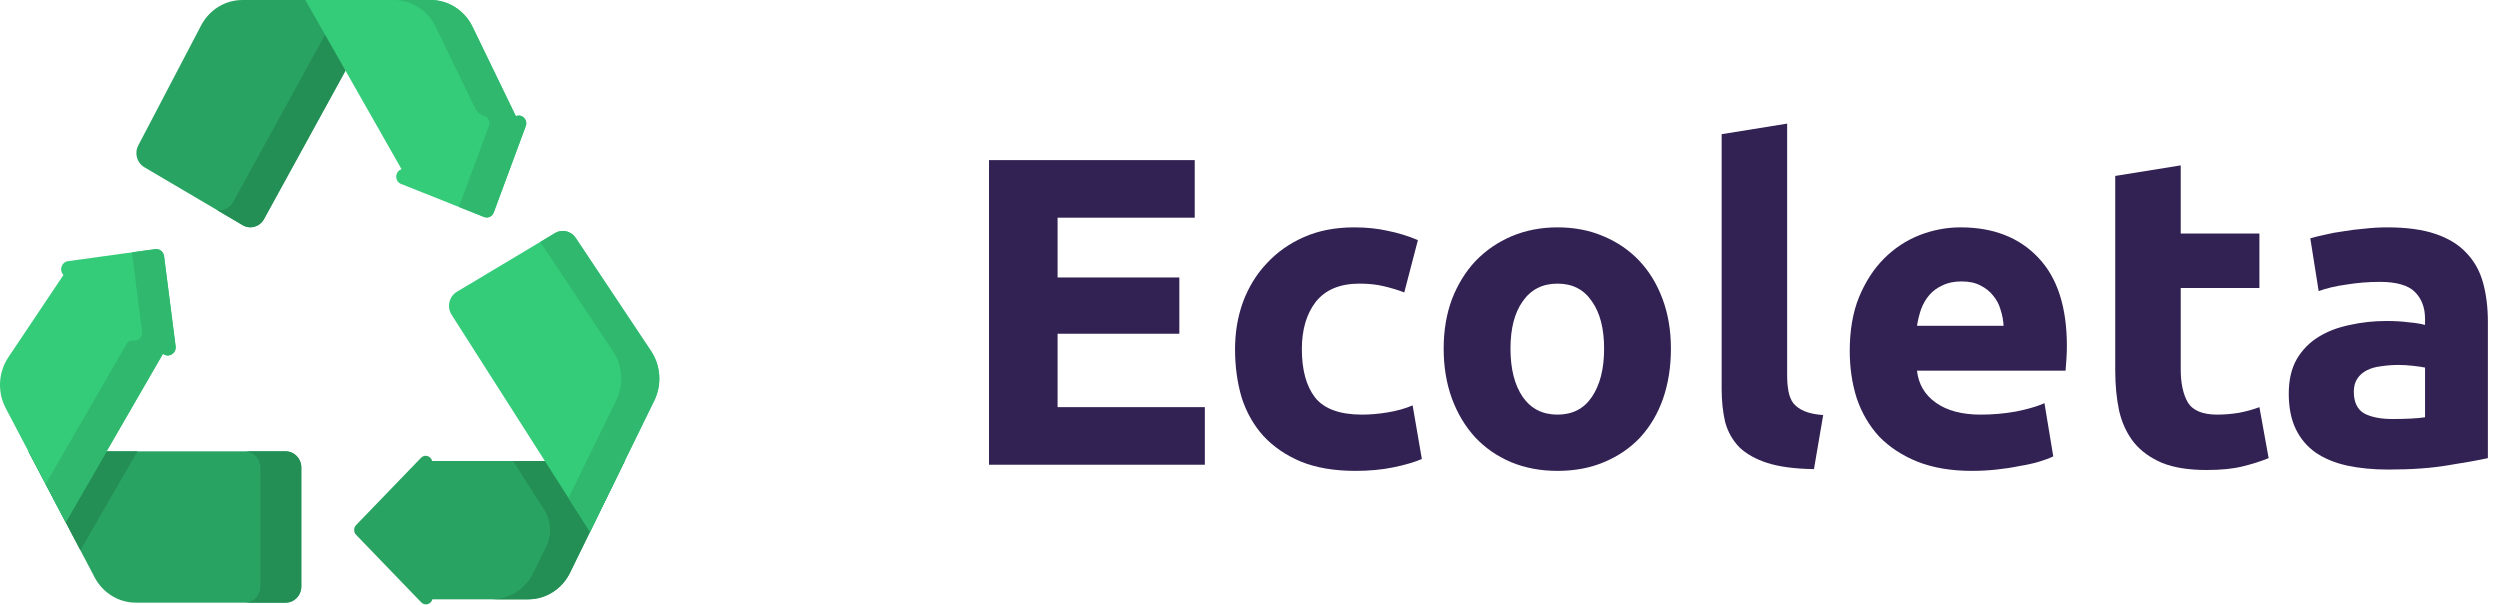
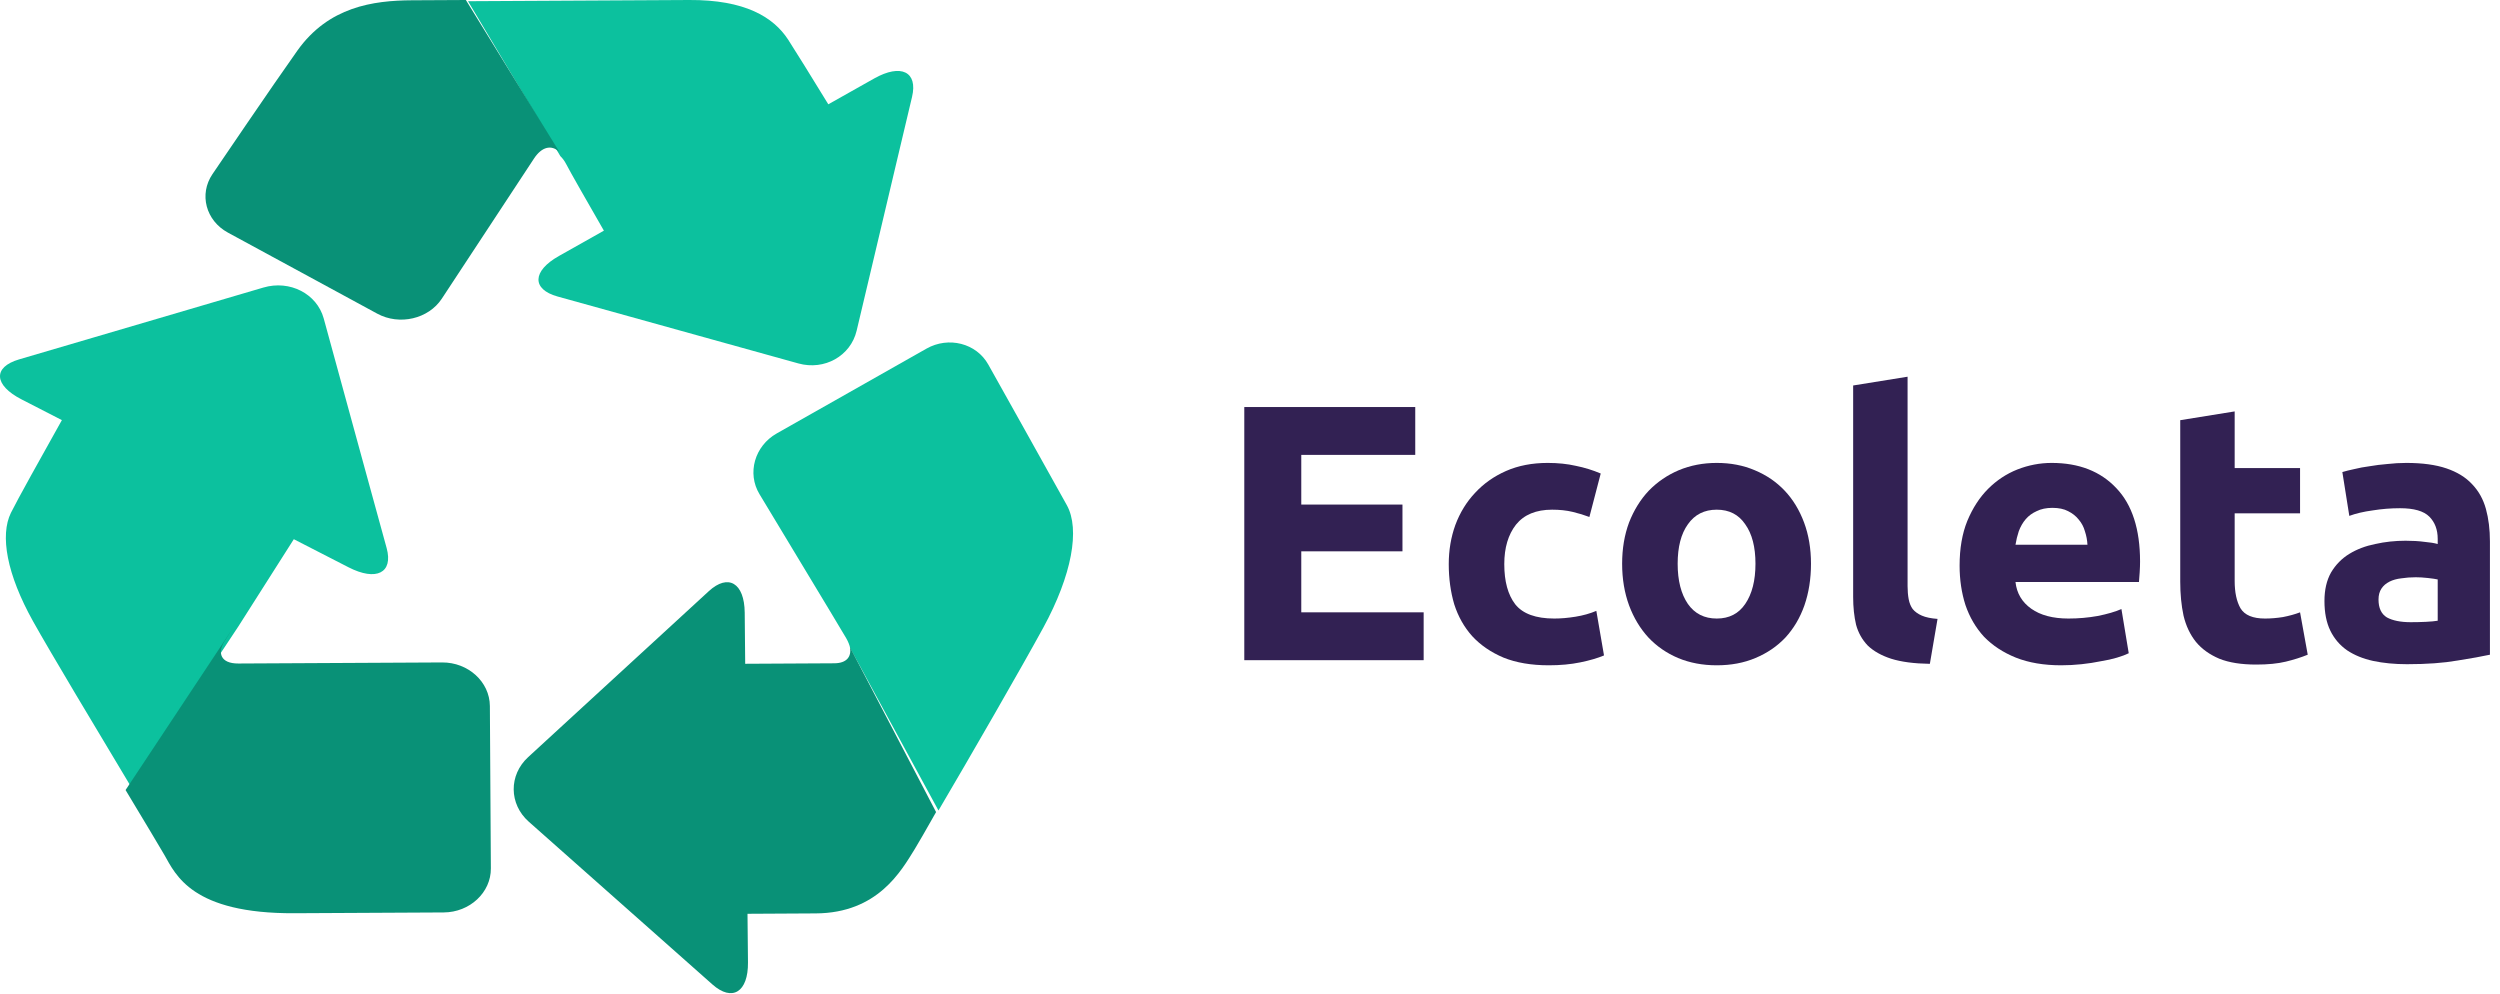
- <svg xmlns="http://www.w3.org/2000/svg" width="182" height="44" viewBox="0 0 182 44" fill="none">
-   <path d="M72 33.832V11.656H86.976V15.848H76.992V20.2H85.856V24.296H76.992V29.64H87.712V33.832H72Z" fill="#322153" />
-   <path d="M89.911 25.416C89.911 24.2 90.103 23.059 90.487 21.992C90.893 20.904 91.469 19.965 92.215 19.176C92.962 18.365 93.869 17.725 94.935 17.256C96.002 16.787 97.218 16.552 98.583 16.552C99.479 16.552 100.301 16.637 101.047 16.808C101.794 16.957 102.519 17.181 103.223 17.48L102.231 21.288C101.783 21.117 101.293 20.968 100.759 20.84C100.226 20.712 99.629 20.648 98.967 20.648C97.559 20.648 96.503 21.085 95.799 21.96C95.117 22.835 94.775 23.987 94.775 25.416C94.775 26.931 95.095 28.104 95.735 28.936C96.397 29.768 97.538 30.184 99.159 30.184C99.735 30.184 100.354 30.131 101.015 30.024C101.677 29.917 102.285 29.747 102.839 29.512L103.511 33.416C102.957 33.651 102.263 33.853 101.431 34.024C100.599 34.195 99.682 34.28 98.679 34.28C97.143 34.28 95.821 34.056 94.711 33.608C93.602 33.139 92.685 32.509 91.959 31.72C91.255 30.931 90.733 30.003 90.391 28.936C90.071 27.848 89.911 26.675 89.911 25.416Z" fill="#322153" />
-   <path d="M121.643 25.384C121.643 26.707 121.451 27.923 121.067 29.032C120.683 30.12 120.128 31.059 119.403 31.848C118.677 32.616 117.803 33.213 116.779 33.64C115.776 34.067 114.645 34.28 113.387 34.28C112.149 34.28 111.019 34.067 109.995 33.64C108.992 33.213 108.128 32.616 107.403 31.848C106.677 31.059 106.112 30.12 105.707 29.032C105.301 27.923 105.099 26.707 105.099 25.384C105.099 24.061 105.301 22.856 105.707 21.768C106.133 20.68 106.709 19.752 107.435 18.984C108.181 18.216 109.056 17.619 110.059 17.192C111.083 16.765 112.192 16.552 113.387 16.552C114.603 16.552 115.712 16.765 116.715 17.192C117.739 17.619 118.613 18.216 119.339 18.984C120.064 19.752 120.629 20.68 121.035 21.768C121.44 22.856 121.643 24.061 121.643 25.384ZM116.779 25.384C116.779 23.912 116.48 22.76 115.883 21.928C115.307 21.075 114.475 20.648 113.387 20.648C112.299 20.648 111.456 21.075 110.859 21.928C110.261 22.76 109.963 23.912 109.963 25.384C109.963 26.856 110.261 28.029 110.859 28.904C111.456 29.757 112.299 30.184 113.387 30.184C114.475 30.184 115.307 29.757 115.883 28.904C116.48 28.029 116.779 26.856 116.779 25.384Z" fill="#322153" />
-   <path d="M132.056 34.152C130.67 34.131 129.539 33.981 128.664 33.704C127.811 33.427 127.128 33.043 126.616 32.552C126.126 32.04 125.784 31.432 125.592 30.728C125.422 30.003 125.336 29.192 125.336 28.296V9.768L130.104 9V27.336C130.104 27.763 130.136 28.147 130.2 28.488C130.264 28.829 130.382 29.117 130.552 29.352C130.744 29.587 131.011 29.779 131.352 29.928C131.694 30.077 132.152 30.173 132.728 30.216L132.056 34.152Z" fill="#322153" />
-   <path d="M134.661 25.544C134.661 24.051 134.885 22.749 135.333 21.64C135.803 20.509 136.411 19.571 137.157 18.824C137.904 18.077 138.757 17.512 139.717 17.128C140.699 16.744 141.701 16.552 142.725 16.552C145.115 16.552 147.003 17.288 148.389 18.76C149.776 20.211 150.469 22.355 150.469 25.192C150.469 25.469 150.459 25.779 150.437 26.12C150.416 26.44 150.395 26.728 150.373 26.984H139.557C139.664 27.965 140.123 28.744 140.933 29.32C141.744 29.896 142.832 30.184 144.197 30.184C145.072 30.184 145.925 30.109 146.757 29.96C147.611 29.789 148.304 29.587 148.837 29.352L149.477 33.224C149.221 33.352 148.88 33.48 148.453 33.608C148.027 33.736 147.547 33.843 147.013 33.928C146.501 34.035 145.947 34.12 145.349 34.184C144.752 34.248 144.155 34.28 143.557 34.28C142.043 34.28 140.72 34.056 139.589 33.608C138.48 33.16 137.552 32.552 136.805 31.784C136.08 30.995 135.536 30.067 135.173 29C134.832 27.933 134.661 26.781 134.661 25.544ZM145.861 23.72C145.84 23.315 145.765 22.92 145.637 22.536C145.531 22.152 145.349 21.811 145.093 21.512C144.859 21.213 144.549 20.968 144.165 20.776C143.803 20.584 143.344 20.488 142.789 20.488C142.256 20.488 141.797 20.584 141.413 20.776C141.029 20.947 140.709 21.181 140.453 21.48C140.197 21.779 139.995 22.131 139.845 22.536C139.717 22.92 139.621 23.315 139.557 23.72H145.861Z" fill="#322153" />
-   <path d="M153.989 12.808L158.757 12.04V17H164.485V20.968H158.757V26.888C158.757 27.891 158.927 28.691 159.269 29.288C159.631 29.885 160.346 30.184 161.413 30.184C161.925 30.184 162.447 30.141 162.981 30.056C163.535 29.949 164.037 29.811 164.485 29.64L165.157 33.352C164.581 33.587 163.941 33.789 163.237 33.96C162.533 34.131 161.669 34.216 160.645 34.216C159.343 34.216 158.266 34.045 157.413 33.704C156.559 33.341 155.877 32.851 155.365 32.232C154.853 31.592 154.49 30.824 154.277 29.928C154.085 29.032 153.989 28.04 153.989 26.952V12.808Z" fill="#322153" />
-   <path d="M174.174 30.504C174.644 30.504 175.092 30.493 175.519 30.472C175.945 30.451 176.286 30.419 176.543 30.376V26.76C176.351 26.717 176.062 26.675 175.678 26.632C175.294 26.589 174.942 26.568 174.622 26.568C174.174 26.568 173.748 26.6 173.342 26.664C172.958 26.707 172.617 26.803 172.318 26.952C172.02 27.101 171.785 27.304 171.615 27.56C171.444 27.816 171.358 28.136 171.358 28.52C171.358 29.267 171.604 29.789 172.094 30.088C172.606 30.365 173.3 30.504 174.174 30.504ZM173.79 16.552C175.198 16.552 176.372 16.712 177.311 17.032C178.249 17.352 178.996 17.811 179.55 18.408C180.126 19.005 180.532 19.731 180.767 20.584C181.001 21.437 181.118 22.387 181.118 23.432V33.352C180.436 33.501 179.487 33.672 178.271 33.864C177.054 34.077 175.582 34.184 173.854 34.184C172.767 34.184 171.775 34.088 170.879 33.896C170.004 33.704 169.246 33.395 168.606 32.968C167.966 32.52 167.476 31.944 167.134 31.24C166.793 30.536 166.622 29.672 166.622 28.648C166.622 27.667 166.814 26.835 167.199 26.152C167.604 25.469 168.137 24.925 168.799 24.52C169.46 24.115 170.217 23.827 171.071 23.656C171.924 23.464 172.809 23.368 173.727 23.368C174.345 23.368 174.889 23.4 175.358 23.464C175.849 23.507 176.244 23.571 176.543 23.656V23.208C176.543 22.397 176.297 21.747 175.807 21.256C175.316 20.765 174.463 20.52 173.246 20.52C172.436 20.52 171.636 20.584 170.846 20.712C170.057 20.819 169.374 20.979 168.799 21.192L168.19 17.352C168.468 17.267 168.809 17.181 169.215 17.096C169.641 16.989 170.1 16.904 170.59 16.84C171.081 16.755 171.593 16.691 172.127 16.648C172.681 16.584 173.236 16.552 173.79 16.552Z" fill="#322153" />
-   <path d="M14.642 1.85L10.067 10.586C9.772 11.15 9.966 11.855 10.505 12.172L17.668 16.392C18.214 16.714 18.908 16.516 19.218 15.95L27.974 0.001H17.64C16.389 0.001 15.239 0.71 14.642 1.85Z" fill="#29A361" />
-   <path d="M27.974 0L19.218 15.95C18.907 16.515 18.214 16.714 17.668 16.392L15.798 15.291C16.254 15.367 16.728 15.15 16.97 14.71L25.047 0H27.974Z" fill="#248F55" />
-   <path d="M37.555 8.459L34.4 1.949C33.821 0.755 32.641 0.001 31.351 0.001H22.228L29.233 12.317C29.21 12.327 29.187 12.338 29.164 12.349C28.723 12.554 28.741 13.209 29.192 13.389L35.241 15.796C35.521 15.908 35.836 15.762 35.943 15.472L38.275 9.18C38.447 8.714 37.995 8.265 37.555 8.459Z" fill="#34CB79" />
-   <path d="M38.275 9.179L35.943 15.472C35.836 15.763 35.521 15.908 35.241 15.796L33.41 15.067L35.592 9.179C35.716 8.845 35.518 8.52 35.234 8.435C34.963 8.353 34.732 8.17 34.606 7.909L31.716 1.949C31.138 0.755 29.959 0 28.669 0H31.351C32.641 0 33.82 0.755 34.399 1.949L37.555 8.459C37.995 8.265 38.447 8.714 38.275 9.179Z" fill="#2FB86E" />
-   <path d="M31.459 33.559C31.374 33.198 30.924 33.043 30.65 33.328L25.922 38.227C25.734 38.422 25.734 38.739 25.922 38.934L30.668 43.853C30.941 44.135 31.386 43.984 31.476 43.629H38.455C39.74 43.629 40.916 42.881 41.497 41.693L45.479 33.559H31.459V33.559Z" fill="#29A361" />
-   <path d="M37.351 33.559L39.614 37.108C40.125 37.91 40.182 38.935 39.762 39.793L38.831 41.694C38.251 42.881 37.075 43.629 35.79 43.629H38.455C39.739 43.629 40.916 42.881 41.497 41.694L45.479 33.559H37.351V33.559Z" fill="#248F55" />
-   <path d="M21.935 42.694V34.036C21.935 33.385 21.426 32.857 20.798 32.857H2.068L6.888 42.028C7.486 43.165 8.635 43.872 9.884 43.872H20.798C21.426 43.872 21.935 43.345 21.935 42.694Z" fill="#29A361" />
-   <path d="M10.011 32.858L5.852 40.057L2.068 32.858H10.011Z" fill="#248F55" />
-   <path d="M21.935 34.036V42.694C21.935 43.345 21.426 43.872 20.798 43.872H17.815C18.443 43.872 18.952 43.345 18.952 42.694V34.036C18.952 33.385 18.443 32.858 17.815 32.858H20.798C21.426 32.858 21.935 33.385 21.935 34.036Z" fill="#248F55" />
-   <path d="M12.785 25.207L11.944 18.647C11.902 18.323 11.615 18.095 11.302 18.138L4.948 19.013C4.469 19.079 4.291 19.682 4.619 20.018L0.609 26.008C-0.127 27.106 -0.201 28.54 0.416 29.714L4.78 38.017L11.865 25.751C11.868 25.753 11.87 25.755 11.873 25.757C12.277 26.075 12.851 25.728 12.785 25.207Z" fill="#34CB79" />
-   <path d="M11.873 25.757C11.87 25.755 11.868 25.753 11.866 25.751L4.78 38.016L3.322 35.244L9.09 25.259L9.25 24.982C9.337 24.83 9.508 24.765 9.675 24.798C9.676 24.799 9.677 24.799 9.678 24.799C10.033 24.865 10.398 24.558 10.344 24.136L9.605 18.371L11.302 18.138C11.614 18.095 11.902 18.323 11.944 18.646L12.785 25.207C12.852 25.729 12.277 26.075 11.873 25.757Z" fill="#2FB86E" />
-   <path d="M47.396 25.557L41.91 17.32C41.574 16.814 40.919 16.662 40.406 16.968L33.257 21.244C32.69 21.583 32.516 22.348 32.877 22.914L42.955 38.715L47.631 29.164C48.197 28.008 48.106 26.624 47.396 25.557Z" fill="#34CB79" />
-   <path d="M47.63 29.165L42.954 38.715L41.386 36.255L44.857 29.164C45.423 28.008 45.333 26.624 44.622 25.557L39.331 17.612L40.406 16.969C40.919 16.661 41.574 16.814 41.91 17.32L47.396 25.557C48.107 26.624 48.196 28.009 47.63 29.165Z" fill="#2FB86E" />
+ <svg xmlns="http://www.w3.org/2000/svg" width="219" height="87" viewBox="0 0 219 87" fill="none">
+   <path d="M48.844 25.974L55.254 27.754C57.531 28.388 61.257 29.424 63.537 30.058L69.946 31.839C72.225 32.471 74.516 31.181 75.041 28.971L76.516 22.751C77.038 20.54 77.894 16.923 78.418 14.711L79.894 8.492C80.421 6.282 78.928 5.553 76.582 6.873L72.56 9.137C71.087 6.737 69.613 4.349 69.044 3.476C67.749 1.492 65.26 -0.026 60.371 0C56.742 0.02 47.1 0.072 41 0.106L49.088 13.679C49.27 13.852 49.438 14.071 49.589 14.36C49.975 15.105 51.441 17.671 52.901 20.206L48.967 22.422C46.62 23.741 46.566 25.339 48.844 25.974" fill="#0CC19E" />
+   <path d="M26.05 4.433C23.946 7.388 18.612 15.254 18.612 15.254C17.417 17.017 18.026 19.324 19.968 20.378L33.05 27.478C34.992 28.532 37.539 27.939 38.705 26.16C38.705 26.16 46.084 14.943 46.767 13.905C47.47 12.827 48.317 12.666 49 13.305L40.81 6.54821e-07C38.672 0.011 36.961 0.021 36.085 0.025C32.679 0.044 28.785 0.591 26.05 4.433" fill="#099177" />
+   <path d="M2.904 54.442C4.391 57.108 8.509 63.971 11.526 69L20.885 54.867C21.988 53.129 24.032 49.904 25.738 47.234L30.529 49.693C32.96 50.942 34.464 50.186 33.871 48.015L32.193 41.905C31.6 39.735 30.627 36.182 30.031 34.011L28.359 27.901C27.763 25.729 25.387 24.509 23.076 25.188L16.574 27.101C14.263 27.781 10.484 28.893 8.172 29.572L1.671 31.483C-0.64 32.162 -0.542 33.741 1.89 34.988L5.421 36.802C3.617 40.025 1.493 43.831 0.957 44.923C-0.011 46.894 0.587 50.297 2.904 54.442" fill="#0CC19E" />
+   <path d="M20.417 55L11 69.207C12.692 72.021 14.041 74.267 14.399 74.891C15.393 76.634 16.817 80.046 25.803 79.999C34.784 79.952 38.867 79.93 38.867 79.93C41.152 79.918 43.014 78.183 43 76.074L42.913 61.845C42.898 59.734 41.02 58.018 38.73 58.03C38.73 58.03 23.437 58.112 20.885 58.124C19.276 58.133 19.07 57.148 19.636 56.233C19.713 56.109 20.001 55.657 20.417 55" fill="#099177" />
+   <path d="M74.474 56.772L82.21 71C84.918 66.406 89.515 58.428 91.394 54.98C93.907 50.365 94.618 46.365 93.46 44.263C92.299 42.156 86.571 31.929 86.571 31.929C85.529 30.068 83.094 29.445 81.158 30.541L68.039 37.971C66.103 39.066 65.425 41.46 66.531 43.287C66.531 43.287 70.517 49.886 72.737 53.581C73.426 54.726 73.948 55.596 74.123 55.898C74.303 56.211 74.421 56.505 74.474 56.772" fill="#0CC19E" />
+   <path d="M80.132 74.378C80.43 73.894 81.112 72.71 82 71.138L74.453 56.687C74.612 57.526 74.169 58.098 73.084 58.104C72.341 58.108 68.666 58.128 65.279 58.147L65.237 53.667C65.211 51.065 63.795 50.22 62.087 51.79L57.282 56.205C55.573 57.773 52.777 60.34 51.071 61.909L46.266 66.325C44.557 67.894 44.583 70.437 46.315 71.976L51.204 76.309C52.941 77.848 55.782 80.365 57.521 81.906L62.408 86.238C64.145 87.778 65.549 86.909 65.523 84.306L65.481 80.048C67.393 80.036 69.505 80.025 71.457 80.014C76.89 79.985 78.944 76.298 80.132 74.378Z" fill="#099177" />
+   <path d="M109 57.832V35.656H123.976V39.848H113.992V44.2H122.856V48.296H113.992V53.64H124.712V57.832H109Z" fill="#322153" />
+   <path d="M126.911 49.416C126.911 48.2 127.103 47.059 127.487 45.992C127.893 44.904 128.469 43.965 129.215 43.176C129.962 42.365 130.869 41.725 131.935 41.256C133.002 40.787 134.218 40.552 135.583 40.552C136.479 40.552 137.301 40.637 138.047 40.808C138.794 40.957 139.519 41.181 140.223 41.48L139.231 45.288C138.783 45.117 138.293 44.968 137.759 44.84C137.226 44.712 136.629 44.648 135.967 44.648C134.559 44.648 133.503 45.085 132.799 45.96C132.117 46.835 131.775 47.987 131.775 49.416C131.775 50.931 132.095 52.104 132.735 52.936C133.397 53.768 134.538 54.184 136.159 54.184C136.735 54.184 137.354 54.131 138.015 54.024C138.677 53.917 139.285 53.747 139.839 53.512L140.511 57.416C139.957 57.651 139.263 57.853 138.431 58.024C137.599 58.195 136.682 58.28 135.679 58.28C134.143 58.28 132.821 58.056 131.711 57.608C130.602 57.139 129.685 56.509 128.959 55.72C128.255 54.931 127.733 54.003 127.391 52.936C127.071 51.848 126.911 50.675 126.911 49.416Z" fill="#322153" />
+   <path d="M158.643 49.384C158.643 50.707 158.451 51.923 158.067 53.032C157.683 54.12 157.128 55.059 156.403 55.848C155.677 56.616 154.803 57.213 153.779 57.64C152.776 58.067 151.645 58.28 150.387 58.28C149.149 58.28 148.019 58.067 146.995 57.64C145.992 57.213 145.128 56.616 144.403 55.848C143.677 55.059 143.112 54.12 142.707 53.032C142.301 51.923 142.099 50.707 142.099 49.384C142.099 48.061 142.301 46.856 142.707 45.768C143.133 44.68 143.709 43.752 144.435 42.984C145.181 42.216 146.056 41.619 147.059 41.192C148.083 40.765 149.192 40.552 150.387 40.552C151.603 40.552 152.712 40.765 153.715 41.192C154.739 41.619 155.613 42.216 156.339 42.984C157.064 43.752 157.629 44.68 158.035 45.768C158.44 46.856 158.643 48.061 158.643 49.384ZM153.779 49.384C153.779 47.912 153.48 46.76 152.883 45.928C152.307 45.075 151.475 44.648 150.387 44.648C149.299 44.648 148.456 45.075 147.859 45.928C147.261 46.76 146.963 47.912 146.963 49.384C146.963 50.856 147.261 52.029 147.859 52.904C148.456 53.757 149.299 54.184 150.387 54.184C151.475 54.184 152.307 53.757 152.883 52.904C153.48 52.029 153.779 50.856 153.779 49.384Z" fill="#322153" />
+   <path d="M169.056 58.152C167.67 58.131 166.539 57.981 165.664 57.704C164.811 57.427 164.128 57.043 163.616 56.552C163.126 56.04 162.784 55.432 162.592 54.728C162.422 54.003 162.336 53.192 162.336 52.296V33.768L167.104 33V51.336C167.104 51.763 167.136 52.147 167.2 52.488C167.264 52.829 167.382 53.117 167.552 53.352C167.744 53.587 168.011 53.779 168.352 53.928C168.694 54.077 169.152 54.173 169.728 54.216L169.056 58.152Z" fill="#322153" />
+   <path d="M171.661 49.544C171.661 48.051 171.885 46.749 172.333 45.64C172.803 44.509 173.411 43.571 174.157 42.824C174.904 42.077 175.757 41.512 176.717 41.128C177.699 40.744 178.701 40.552 179.725 40.552C182.115 40.552 184.003 41.288 185.389 42.76C186.776 44.211 187.469 46.355 187.469 49.192C187.469 49.469 187.459 49.779 187.437 50.12C187.416 50.44 187.395 50.728 187.373 50.984H176.557C176.664 51.965 177.123 52.744 177.933 53.32C178.744 53.896 179.832 54.184 181.197 54.184C182.072 54.184 182.925 54.109 183.757 53.96C184.611 53.789 185.304 53.587 185.837 53.352L186.477 57.224C186.221 57.352 185.88 57.48 185.453 57.608C185.027 57.736 184.547 57.843 184.013 57.928C183.501 58.035 182.947 58.12 182.349 58.184C181.752 58.248 181.155 58.28 180.557 58.28C179.043 58.28 177.72 58.056 176.589 57.608C175.48 57.16 174.552 56.552 173.805 55.784C173.08 54.995 172.536 54.067 172.173 53C171.832 51.933 171.661 50.781 171.661 49.544ZM182.861 47.72C182.84 47.315 182.765 46.92 182.637 46.536C182.531 46.152 182.349 45.811 182.093 45.512C181.859 45.213 181.549 44.968 181.165 44.776C180.803 44.584 180.344 44.488 179.789 44.488C179.256 44.488 178.797 44.584 178.413 44.776C178.029 44.947 177.709 45.181 177.453 45.48C177.197 45.779 176.995 46.131 176.845 46.536C176.717 46.92 176.621 47.315 176.557 47.72H182.861Z" fill="#322153" />
+   <path d="M190.989 36.808L195.757 36.04V41H201.485V44.968H195.757V50.888C195.757 51.891 195.927 52.691 196.269 53.288C196.631 53.885 197.346 54.184 198.413 54.184C198.925 54.184 199.447 54.141 199.981 54.056C200.535 53.949 201.037 53.811 201.485 53.64L202.157 57.352C201.581 57.587 200.941 57.789 200.237 57.96C199.533 58.131 198.669 58.216 197.645 58.216C196.343 58.216 195.266 58.045 194.413 57.704C193.559 57.341 192.877 56.851 192.365 56.232C191.853 55.592 191.49 54.824 191.277 53.928C191.085 53.032 190.989 52.04 190.989 50.952V36.808Z" fill="#322153" />
+   <path d="M211.174 54.504C211.644 54.504 212.092 54.493 212.519 54.472C212.945 54.451 213.286 54.419 213.543 54.376V50.76C213.351 50.717 213.062 50.675 212.678 50.632C212.294 50.589 211.942 50.568 211.622 50.568C211.174 50.568 210.748 50.6 210.342 50.664C209.958 50.707 209.617 50.803 209.318 50.952C209.02 51.101 208.785 51.304 208.615 51.56C208.444 51.816 208.358 52.136 208.358 52.52C208.358 53.267 208.604 53.789 209.094 54.088C209.606 54.365 210.3 54.504 211.174 54.504ZM210.79 40.552C212.198 40.552 213.372 40.712 214.311 41.032C215.249 41.352 215.996 41.811 216.55 42.408C217.126 43.005 217.532 43.731 217.767 44.584C218.001 45.437 218.118 46.387 218.118 47.432V57.352C217.436 57.501 216.487 57.672 215.271 57.864C214.054 58.077 212.582 58.184 210.854 58.184C209.767 58.184 208.775 58.088 207.879 57.896C207.004 57.704 206.246 57.395 205.606 56.968C204.966 56.52 204.476 55.944 204.134 55.24C203.793 54.536 203.622 53.672 203.622 52.648C203.622 51.667 203.814 50.835 204.199 50.152C204.604 49.469 205.137 48.925 205.799 48.52C206.46 48.115 207.217 47.827 208.071 47.656C208.924 47.464 209.809 47.368 210.727 47.368C211.345 47.368 211.889 47.4 212.358 47.464C212.849 47.507 213.244 47.571 213.543 47.656V47.208C213.543 46.397 213.297 45.747 212.807 45.256C212.316 44.765 211.463 44.52 210.246 44.52C209.436 44.52 208.636 44.584 207.846 44.712C207.057 44.819 206.374 44.979 205.799 45.192L205.19 41.352C205.468 41.267 205.809 41.181 206.215 41.096C206.641 40.989 207.1 40.904 207.59 40.84C208.081 40.755 208.593 40.691 209.127 40.648C209.681 40.584 210.236 40.552 210.79 40.552Z" fill="#322153" />
</svg>
